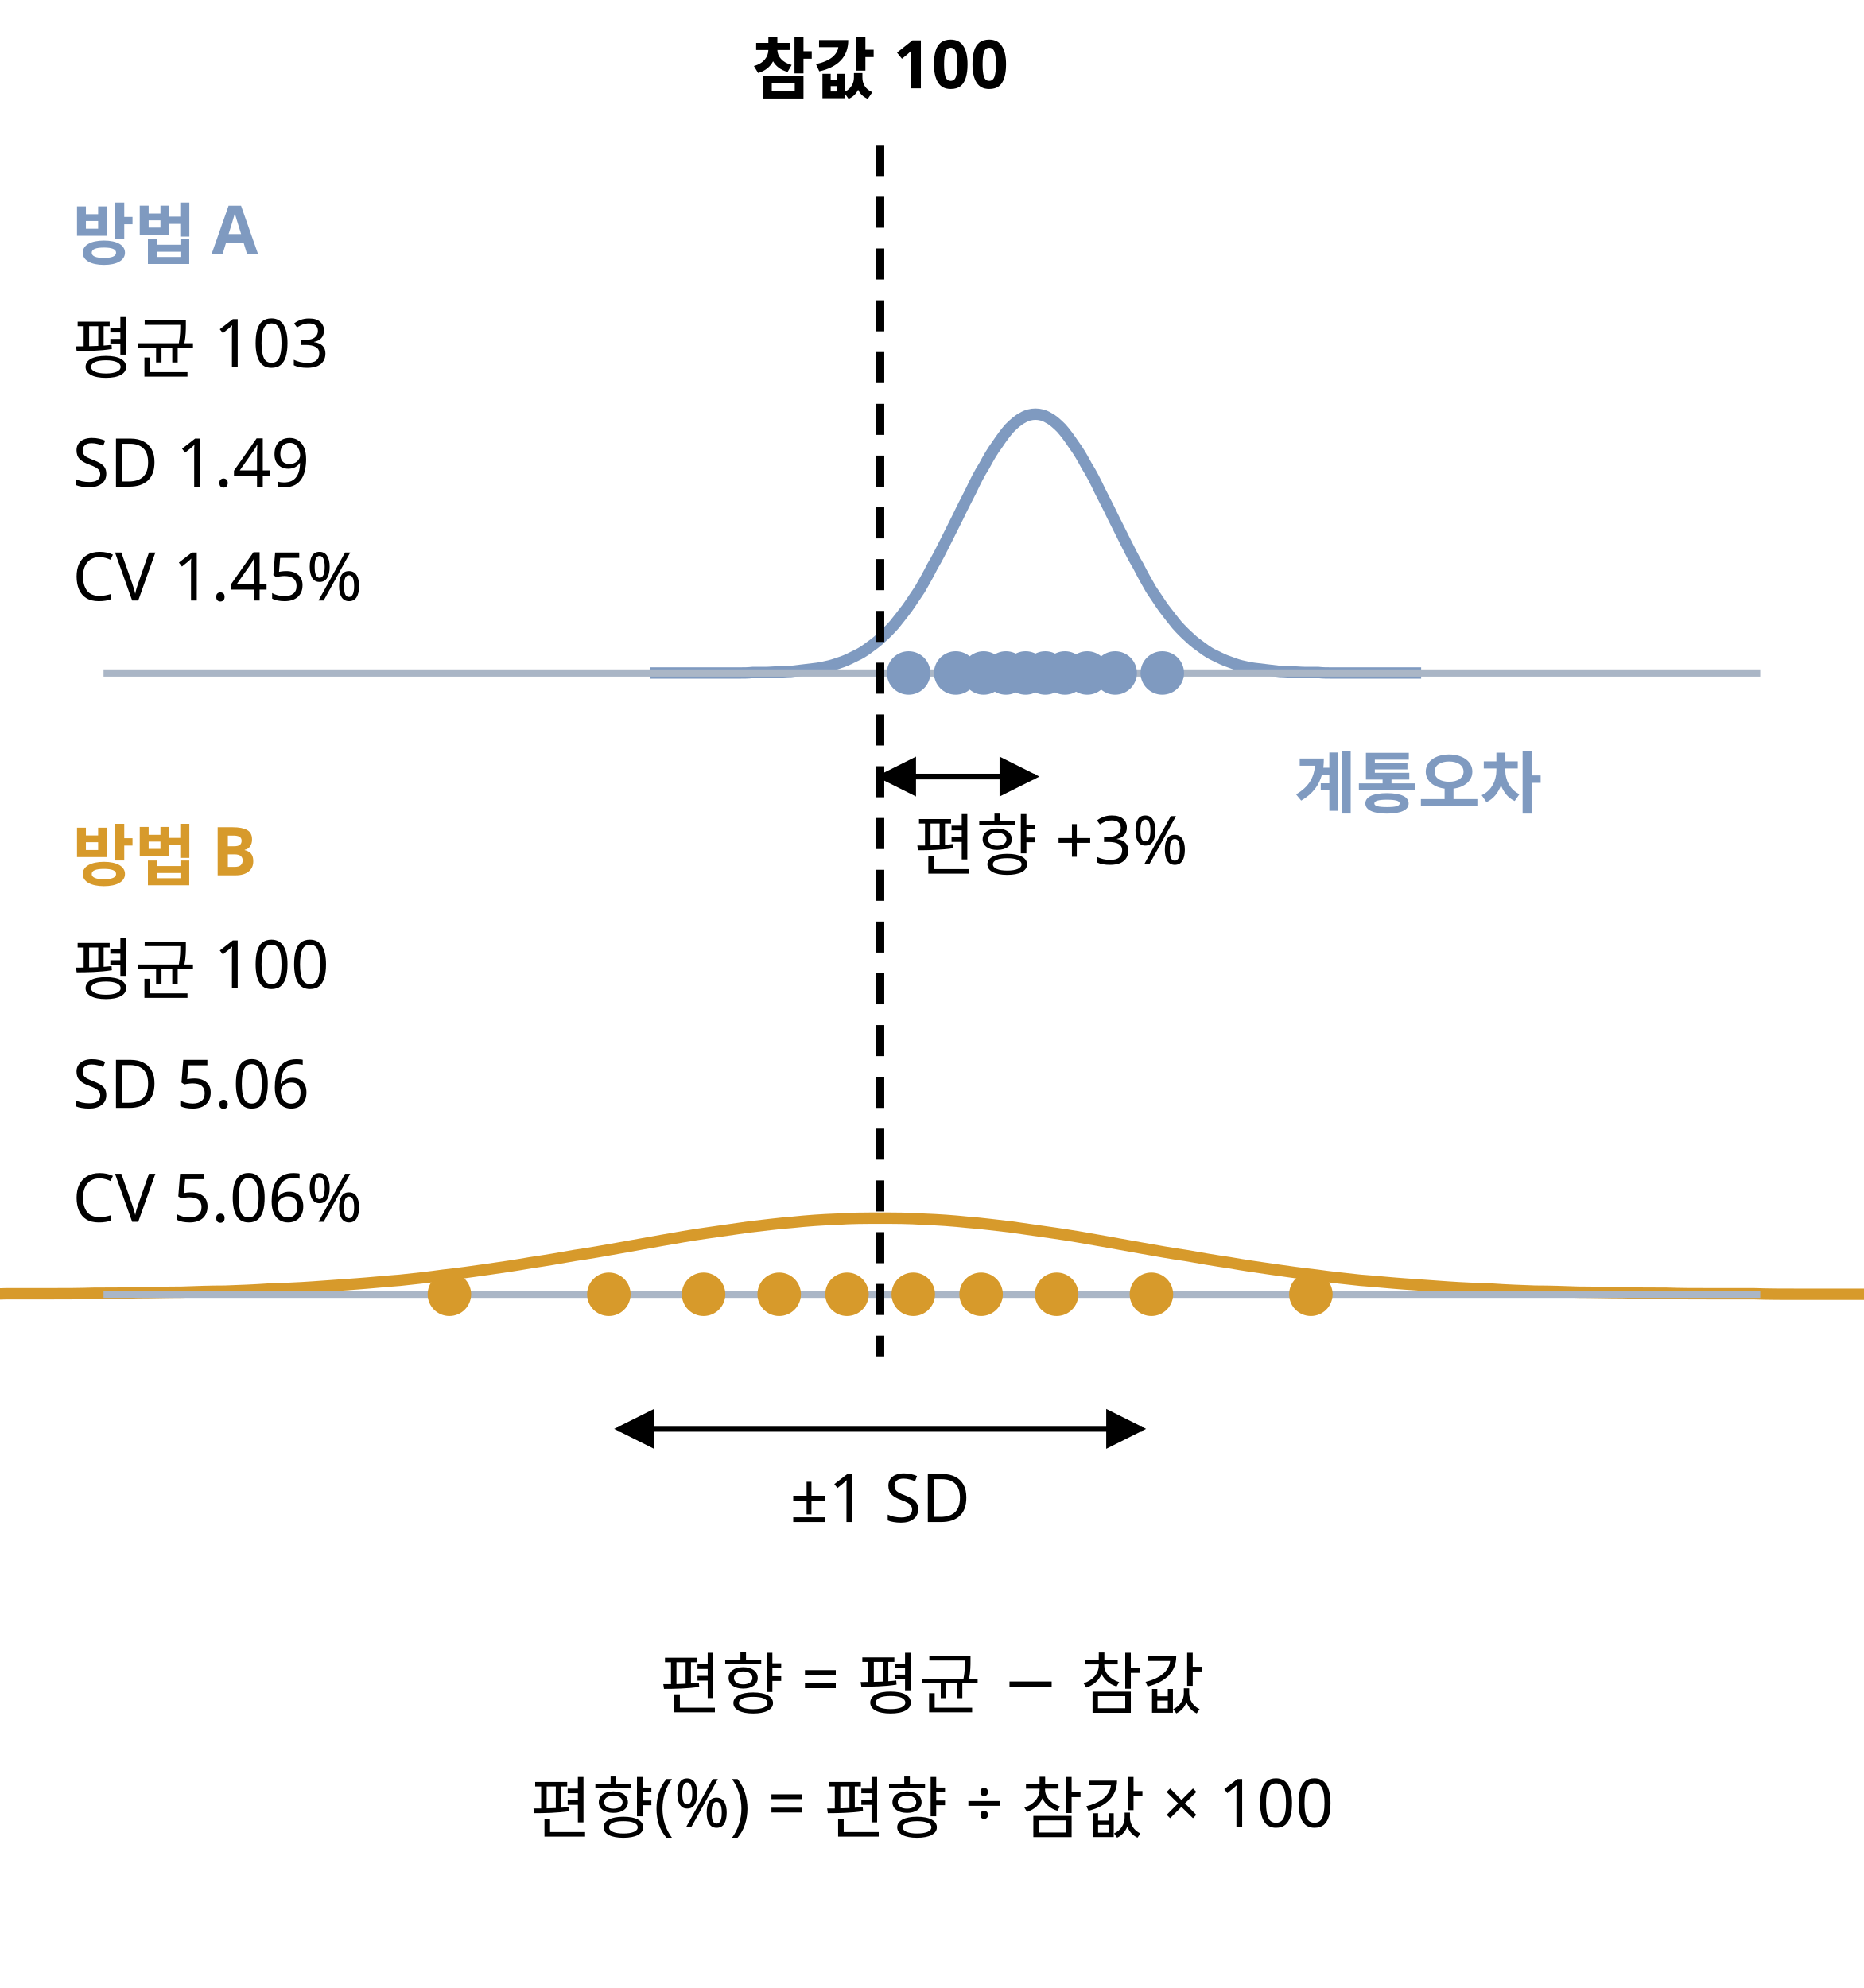
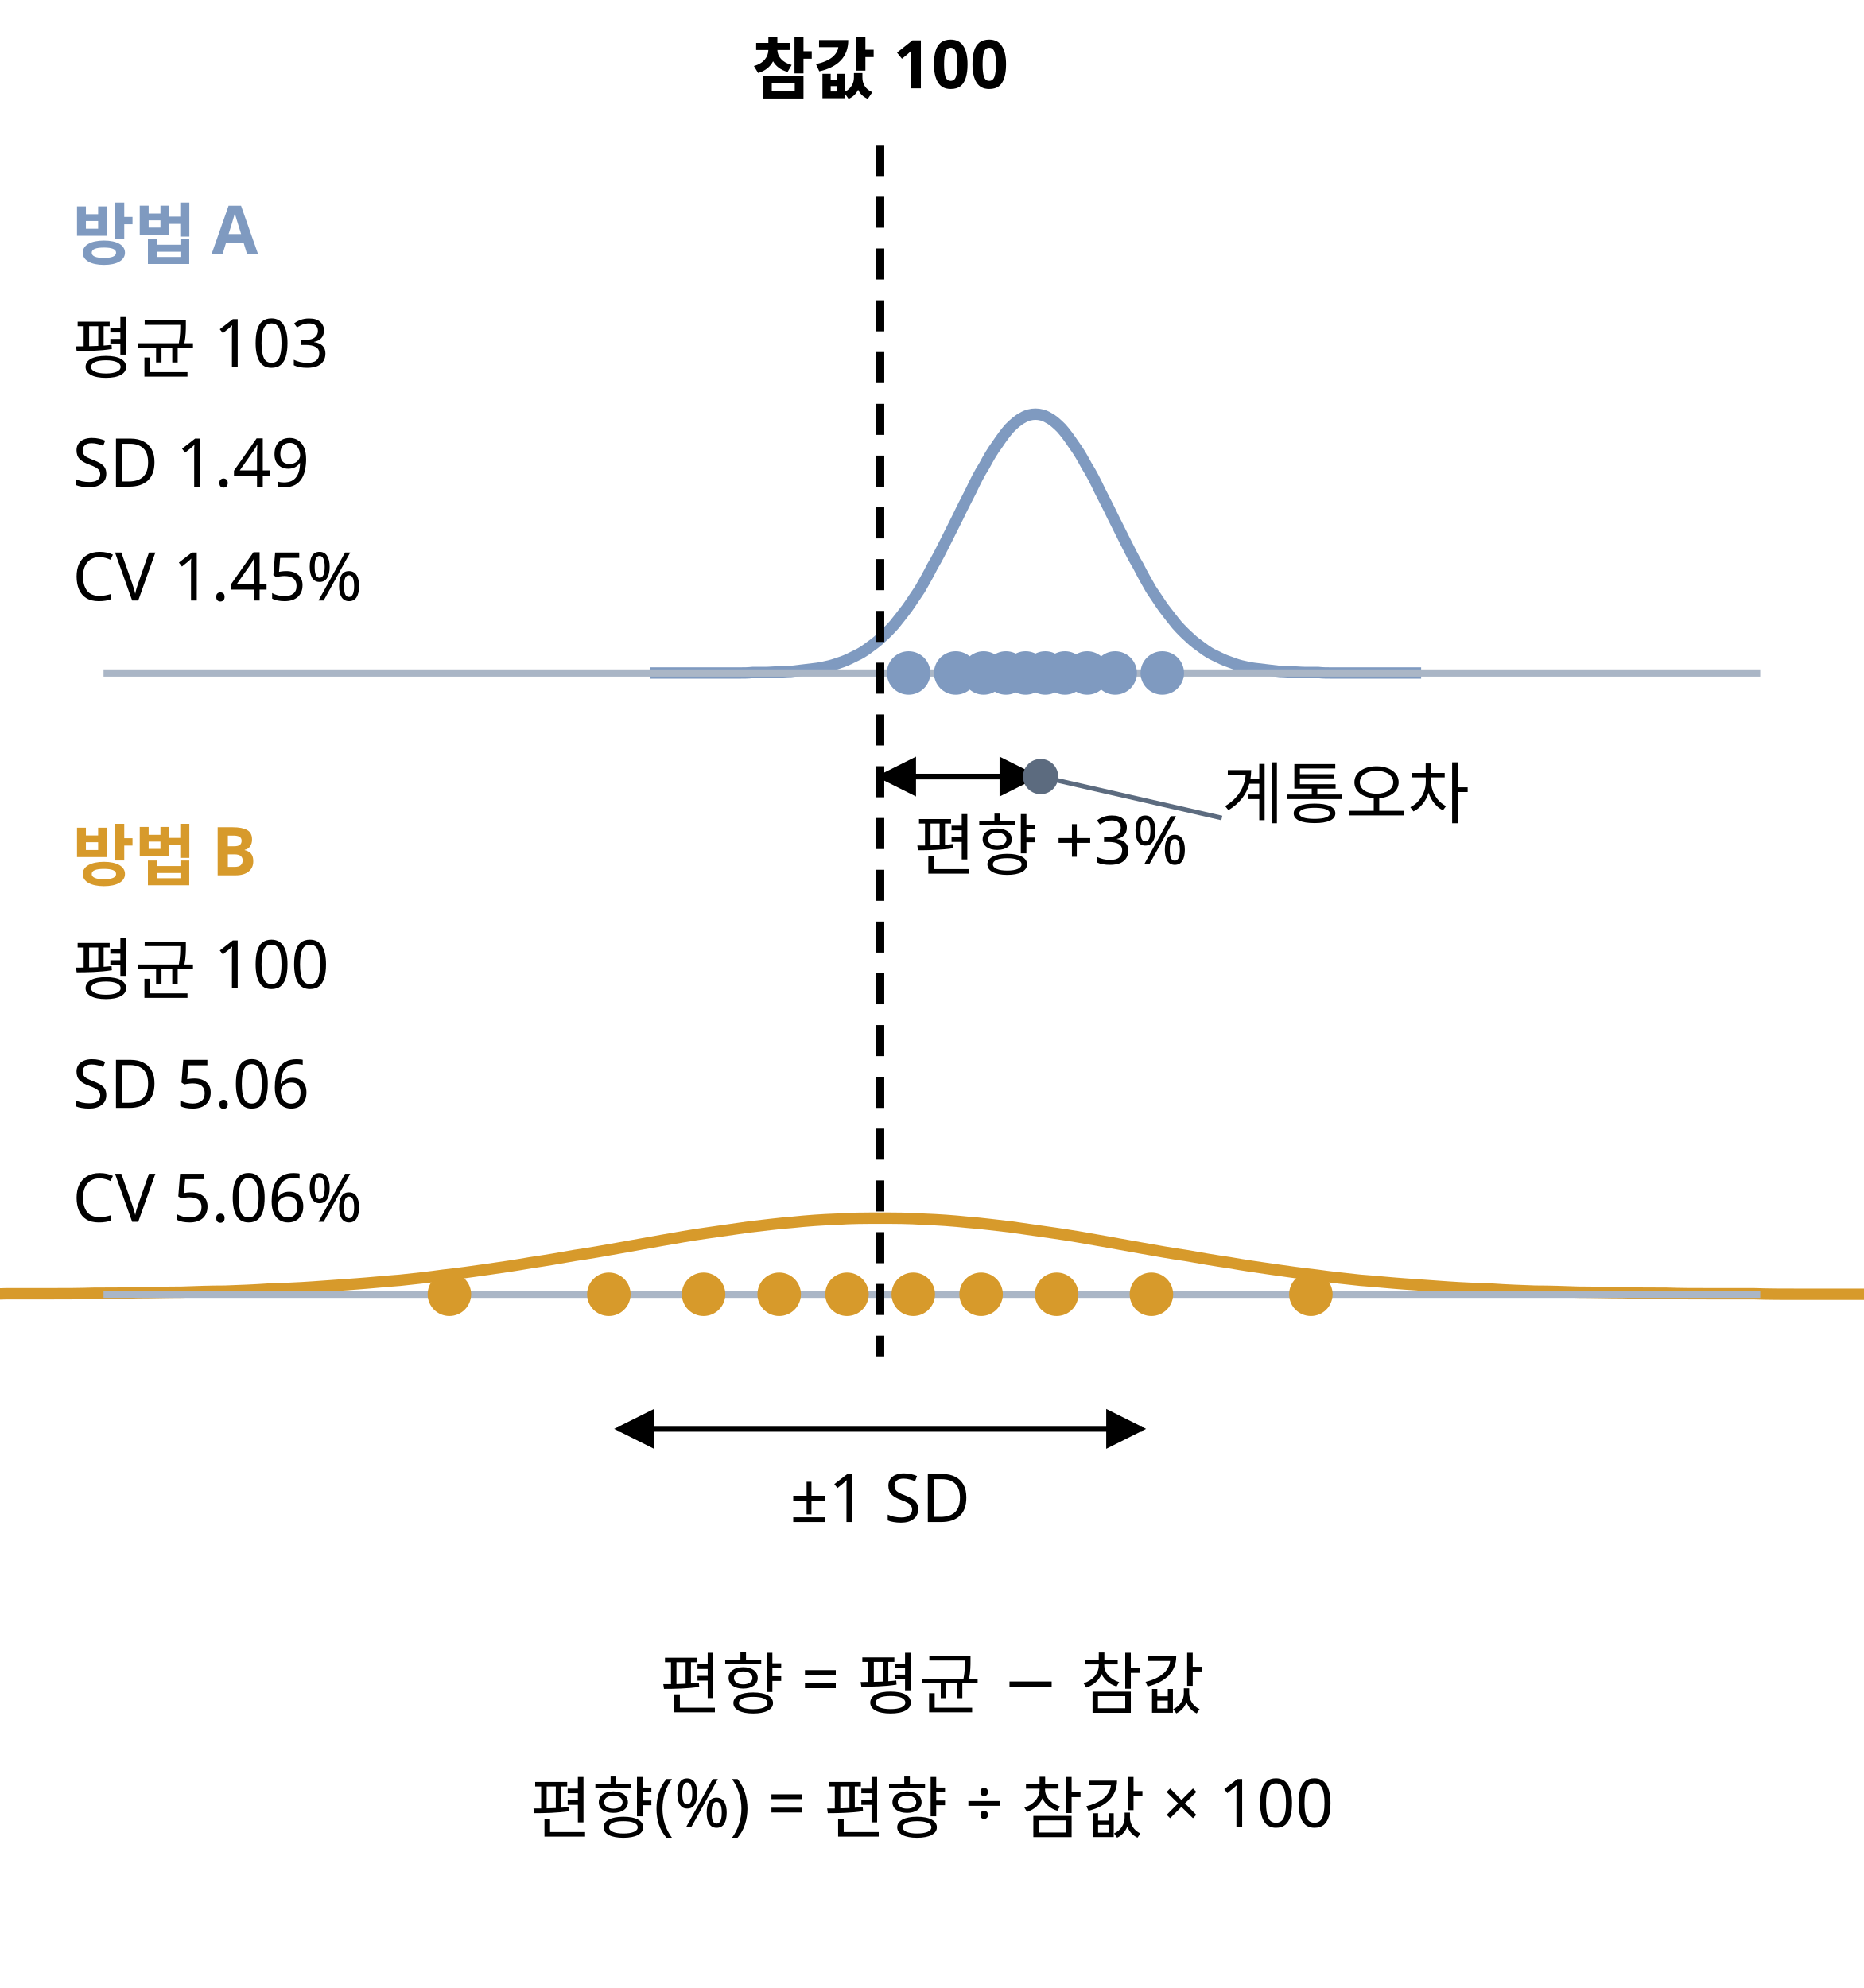
<svg xmlns="http://www.w3.org/2000/svg" class="si si-illus" viewBox="0 0 360 384" style="max-width:360px;color:var(--si-ink,var(--text,#1f2328))" role="img" aria-labelledby="accuracy-t" font-family="'Pretendard','Noto Sans KR','Apple SD Gothic Neo',sans-serif" font-size="13" fill="currentColor">
  <defs>
    <marker id="accuracy-ar" viewBox="0 0 10 10" refX="9" refY="5" markerWidth="7" markerHeight="7" orient="auto-start-reverse">
      <path d="M0,0L10,5L0,10z" style="fill:currentColor" />
    </marker>
  </defs>
  <path d="M125.5,130 C125.9,130 127.2,130 128,130 C128.8,130 129.6,130 130.5,130 C131.3,130 132.1,130 132.9,130 C133.8,130 134.6,130 135.4,130 C136.3,130 137.1,130 137.9,130 C138.7,130 139.6,130 140.4,130 C141.2,130 142.1,130 142.9,130 C143.7,130 144.5,130 145.4,129.9 C146.2,129.9 147,129.9 147.8,129.9 C148.7,129.9 149.5,129.8 150.3,129.8 C151.2,129.8 152,129.7 152.8,129.7 C153.6,129.6 154.5,129.5 155.3,129.4 C156.1,129.3 157,129.2 157.8,129.1 C158.6,129 159.4,128.8 160.3,128.6 C161.1,128.4 161.9,128.1 162.8,127.8 C163.6,127.5 164.4,127.1 165.2,126.7 C166.1,126.3 166.9,125.8 167.7,125.2 C168.5,124.6 169.4,124 170.2,123.2 C171,122.5 171.9,121.6 172.7,120.7 C173.5,119.7 174.3,118.7 175.2,117.5 C176,116.4 176.8,115.1 177.7,113.8 C178.5,112.4 179.3,111 180.1,109.4 C181,107.9 181.8,106.3 182.6,104.7 C183.4,103.1 184.3,101.3 185.1,99.7 C185.9,98 186.8,96.3 187.6,94.7 C188.4,93 189.2,91.4 190.1,90 C190.9,88.5 191.7,87.1 192.6,85.9 C193.4,84.7 194.2,83.6 195,82.7 C195.9,81.8 196.7,81.1 197.5,80.7 C198.3,80.2 199.2,80 200,80 C200.8,80 201.7,80.2 202.5,80.7 C203.3,81.1 204.1,81.8 205,82.7 C205.8,83.6 206.6,84.7 207.4,85.9 C208.3,87.1 209.1,88.5 209.9,90 C210.8,91.4 211.6,93 212.4,94.7 C213.2,96.3 214.1,98 214.9,99.7 C215.7,101.3 216.6,103.1 217.4,104.7 C218.2,106.3 219,107.9 219.9,109.4 C220.7,111 221.5,112.4 222.3,113.8 C223.2,115.1 224,116.4 224.8,117.5 C225.7,118.7 226.5,119.7 227.3,120.7 C228.1,121.6 229,122.5 229.8,123.2 C230.6,124 231.5,124.6 232.3,125.2 C233.1,125.8 233.9,126.3 234.8,126.7 C235.6,127.1 236.4,127.5 237.3,127.8 C238.1,128.1 238.9,128.4 239.7,128.6 C240.6,128.8 241.4,129 242.2,129.1 C243,129.2 243.9,129.3 244.7,129.4 C245.5,129.5 246.4,129.6 247.2,129.7 C248,129.7 248.8,129.8 249.7,129.8 C250.5,129.8 251.3,129.9 252.2,129.9 C253,129.9 253.8,129.9 254.6,129.9 C255.5,130 256.3,130 257.1,130 C257.9,130 258.8,130 259.6,130 C260.4,130 261.3,130 262.1,130 C262.9,130 263.7,130 264.6,130 C265.4,130 266.2,130 267.1,130 C267.9,130 268.7,130 269.5,130 C270.4,130 271.2,130 272,130 C272.8,130 274.1,130 274.5,130" style="stroke:var(--si-blue-s,#7f9ac0);fill:none" stroke-width="2.2" />
  <line x1="20" y1="130" x2="340" y2="130" style="stroke:var(--si-gray-s,#aab6c6);fill:none" stroke-width="1.4" />
  <circle cx="175.5" cy="130" r="3.4" style="stroke:var(--si-blue-s,#7f9ac0);fill:var(--si-blue-s,#7f9ac0)" stroke-width="1.6" />
  <circle cx="184.6" cy="130" r="3.4" style="stroke:var(--si-blue-s,#7f9ac0);fill:var(--si-blue-s,#7f9ac0)" stroke-width="1.6" />
  <circle cx="190" cy="130" r="3.4" style="stroke:var(--si-blue-s,#7f9ac0);fill:var(--si-blue-s,#7f9ac0)" stroke-width="1.6" />
  <circle cx="194.3" cy="130" r="3.4" style="stroke:var(--si-blue-s,#7f9ac0);fill:var(--si-blue-s,#7f9ac0)" stroke-width="1.6" />
  <circle cx="198.1" cy="130" r="3.4" style="stroke:var(--si-blue-s,#7f9ac0);fill:var(--si-blue-s,#7f9ac0)" stroke-width="1.6" />
  <circle cx="201.9" cy="130" r="3.4" style="stroke:var(--si-blue-s,#7f9ac0);fill:var(--si-blue-s,#7f9ac0)" stroke-width="1.6" />
  <circle cx="205.7" cy="130" r="3.4" style="stroke:var(--si-blue-s,#7f9ac0);fill:var(--si-blue-s,#7f9ac0)" stroke-width="1.6" />
  <circle cx="210" cy="130" r="3.4" style="stroke:var(--si-blue-s,#7f9ac0);fill:var(--si-blue-s,#7f9ac0)" stroke-width="1.6" />
  <circle cx="215.4" cy="130" r="3.4" style="stroke:var(--si-blue-s,#7f9ac0);fill:var(--si-blue-s,#7f9ac0)" stroke-width="1.6" />
  <circle cx="224.5" cy="130" r="3.4" style="stroke:var(--si-blue-s,#7f9ac0);fill:var(--si-blue-s,#7f9ac0)" stroke-width="1.6" />
  <path d="M-83,250 C-81.6,250 -77.4,250 -74.6,250 C-71.8,250 -68.9,250 -66.1,250 C-63.3,250 -60.5,250 -57.7,250 C-54.9,250 -52.1,250 -49.3,250 C-46.5,250 -43.6,250 -40.8,250 C-38,250 -35.2,250 -32.4,250 C-29.6,250 -26.8,250 -24,250 C-21.2,250 -18.3,250 -15.5,250 C-12.7,250 -9.9,250 -7.1,250 C-4.3,250 -1.5,250 1.3,249.9 C4.1,249.9 7,249.9 9.8,249.9 C12.6,249.9 15.4,249.9 18.2,249.8 C21,249.8 23.8,249.8 26.6,249.7 C29.4,249.7 32.3,249.6 35.1,249.6 C37.9,249.5 40.7,249.4 43.5,249.4 C46.3,249.3 49.1,249.2 51.9,249 C54.7,248.9 57.6,248.8 60.4,248.6 C63.2,248.4 66,248.2 68.8,248 C71.6,247.8 74.4,247.5 77.2,247.3 C80,247 82.9,246.7 85.7,246.3 C88.5,246 91.3,245.6 94.1,245.2 C96.9,244.8 99.7,244.4 102.5,243.9 C105.3,243.5 108.2,243 111,242.5 C113.8,242.1 116.6,241.6 119.4,241.1 C122.2,240.6 125,240.1 127.8,239.6 C130.6,239.1 133.5,238.6 136.3,238.2 C139.1,237.8 141.9,237.4 144.7,237 C147.5,236.7 150.3,236.3 153.1,236.1 C155.9,235.8 158.8,235.6 161.6,235.5 C164.4,235.3 167.2,235.3 170,235.3 C172.8,235.3 175.6,235.3 178.4,235.5 C181.2,235.6 184.1,235.8 186.9,236.1 C189.7,236.3 192.5,236.7 195.3,237 C198.1,237.4 200.9,237.8 203.7,238.2 C206.5,238.6 209.4,239.1 212.2,239.6 C215,240.1 217.8,240.6 220.6,241.1 C223.4,241.6 226.2,242.1 229,242.5 C231.8,243 234.7,243.5 237.5,243.9 C240.3,244.4 243.1,244.8 245.9,245.2 C248.7,245.6 251.5,246 254.3,246.3 C257.1,246.7 260,247 262.8,247.3 C265.6,247.5 268.4,247.8 271.2,248 C274,248.2 276.8,248.4 279.6,248.6 C282.4,248.8 285.3,248.9 288.1,249 C290.9,249.2 293.7,249.3 296.5,249.4 C299.3,249.4 302.1,249.5 304.9,249.6 C307.7,249.6 310.6,249.7 313.4,249.7 C316.2,249.8 319,249.8 321.8,249.8 C324.6,249.9 327.4,249.9 330.2,249.9 C333,249.9 335.9,249.9 338.7,249.9 C341.5,250 344.3,250 347.1,250 C349.9,250 352.7,250 355.5,250 C358.3,250 361.2,250 364,250 C366.8,250 369.6,250 372.4,250 C375.2,250 378,250 380.8,250 C383.6,250 386.5,250 389.3,250 C392.1,250 394.9,250 397.7,250 C400.5,250 403.3,250 406.1,250 C408.9,250 411.8,250 414.6,250 C417.4,250 421.6,250 423,250" style="stroke:var(--si-amber-s,#d79a2b);fill:none" stroke-width="2.2" />
  <line x1="20" y1="250" x2="340" y2="250" style="stroke:var(--si-gray-s,#aab6c6);fill:none" stroke-width="1.4" />
  <circle cx="86.8" cy="250" r="3.4" style="stroke:var(--si-amber-s,#d79a2b);fill:var(--si-amber-s,#d79a2b)" stroke-width="1.6" />
  <circle cx="117.6" cy="250" r="3.4" style="stroke:var(--si-amber-s,#d79a2b);fill:var(--si-amber-s,#d79a2b)" stroke-width="1.6" />
  <circle cx="135.9" cy="250" r="3.4" style="stroke:var(--si-amber-s,#d79a2b);fill:var(--si-amber-s,#d79a2b)" stroke-width="1.6" />
  <circle cx="150.5" cy="250" r="3.4" style="stroke:var(--si-amber-s,#d79a2b);fill:var(--si-amber-s,#d79a2b)" stroke-width="1.6" />
  <circle cx="163.6" cy="250" r="3.4" style="stroke:var(--si-amber-s,#d79a2b);fill:var(--si-amber-s,#d79a2b)" stroke-width="1.6" />
  <circle cx="176.4" cy="250" r="3.4" style="stroke:var(--si-amber-s,#d79a2b);fill:var(--si-amber-s,#d79a2b)" stroke-width="1.6" />
  <circle cx="189.5" cy="250" r="3.4" style="stroke:var(--si-amber-s,#d79a2b);fill:var(--si-amber-s,#d79a2b)" stroke-width="1.6" />
  <circle cx="204.1" cy="250" r="3.4" style="stroke:var(--si-amber-s,#d79a2b);fill:var(--si-amber-s,#d79a2b)" stroke-width="1.6" />
  <circle cx="222.4" cy="250" r="3.4" style="stroke:var(--si-amber-s,#d79a2b);fill:var(--si-amber-s,#d79a2b)" stroke-width="1.6" />
  <circle cx="253.2" cy="250" r="3.4" style="stroke:var(--si-amber-s,#d79a2b);fill:var(--si-amber-s,#d79a2b)" stroke-width="1.6" />
  <line x1="170" y1="28" x2="170" y2="262" style="stroke:currentColor;fill:none" stroke-width="1.6" stroke-dasharray="6 4" />
  <text x="170" y="18" text-anchor="middle" font-weight="700">참값 100</text>
  <text x="14" y="50" font-weight="700" style="fill:var(--si-blue-s,#7f9ac0)">방법 A</text>
  <text x="14" y="72">평균 103</text>
  <text x="14" y="94">SD 1.49</text>
  <text x="14" y="116">CV 1.45%</text>
  <line x1="170" y1="150" x2="200" y2="150" style="stroke:currentColor;fill:none" stroke-width="1.1" marker-end="url(#accuracy-ar)" marker-start="url(#accuracy-ar)" />
  <text x="203" y="168" text-anchor="middle">편향 +3%</text>
-   <text x="250" y="156" font-weight="700" style="fill:var(--si-blue-s,#7f9ac0)">계통오차</text>
+   <text x="236" y="158">계통오차</text>
+   <line x1="236" y1="158" x2="201" y2="150" style="stroke:var(--si-general,#5c6b7f);fill:none" stroke-width="0.9" />
+   <circle cx="201" cy="150" r="2.6" style="stroke:var(--si-general,#5c6b7f);fill:var(--si-general,#5c6b7f)" stroke-width="1.6" />
  <text x="14" y="170" font-weight="700" style="fill:var(--si-amber-s,#d79a2b)">방법 B</text>
  <text x="14" y="192">평균 100</text>
  <text x="14" y="214">SD 5.06</text>
  <text x="14" y="236">CV 5.06%</text>
  <line x1="119.4" y1="276" x2="220.6" y2="276" style="stroke:currentColor;fill:none" stroke-width="1.1" marker-end="url(#accuracy-ar)" marker-start="url(#accuracy-ar)" />
  <text x="170" y="294" text-anchor="middle">±1 SD</text>
  <text x="180" y="330" text-anchor="middle">편향 = 평균 − 참값</text>
  <text x="180" y="354" text-anchor="middle">편향(%) = 편향 ÷ 참값 × 100</text>
</svg>
